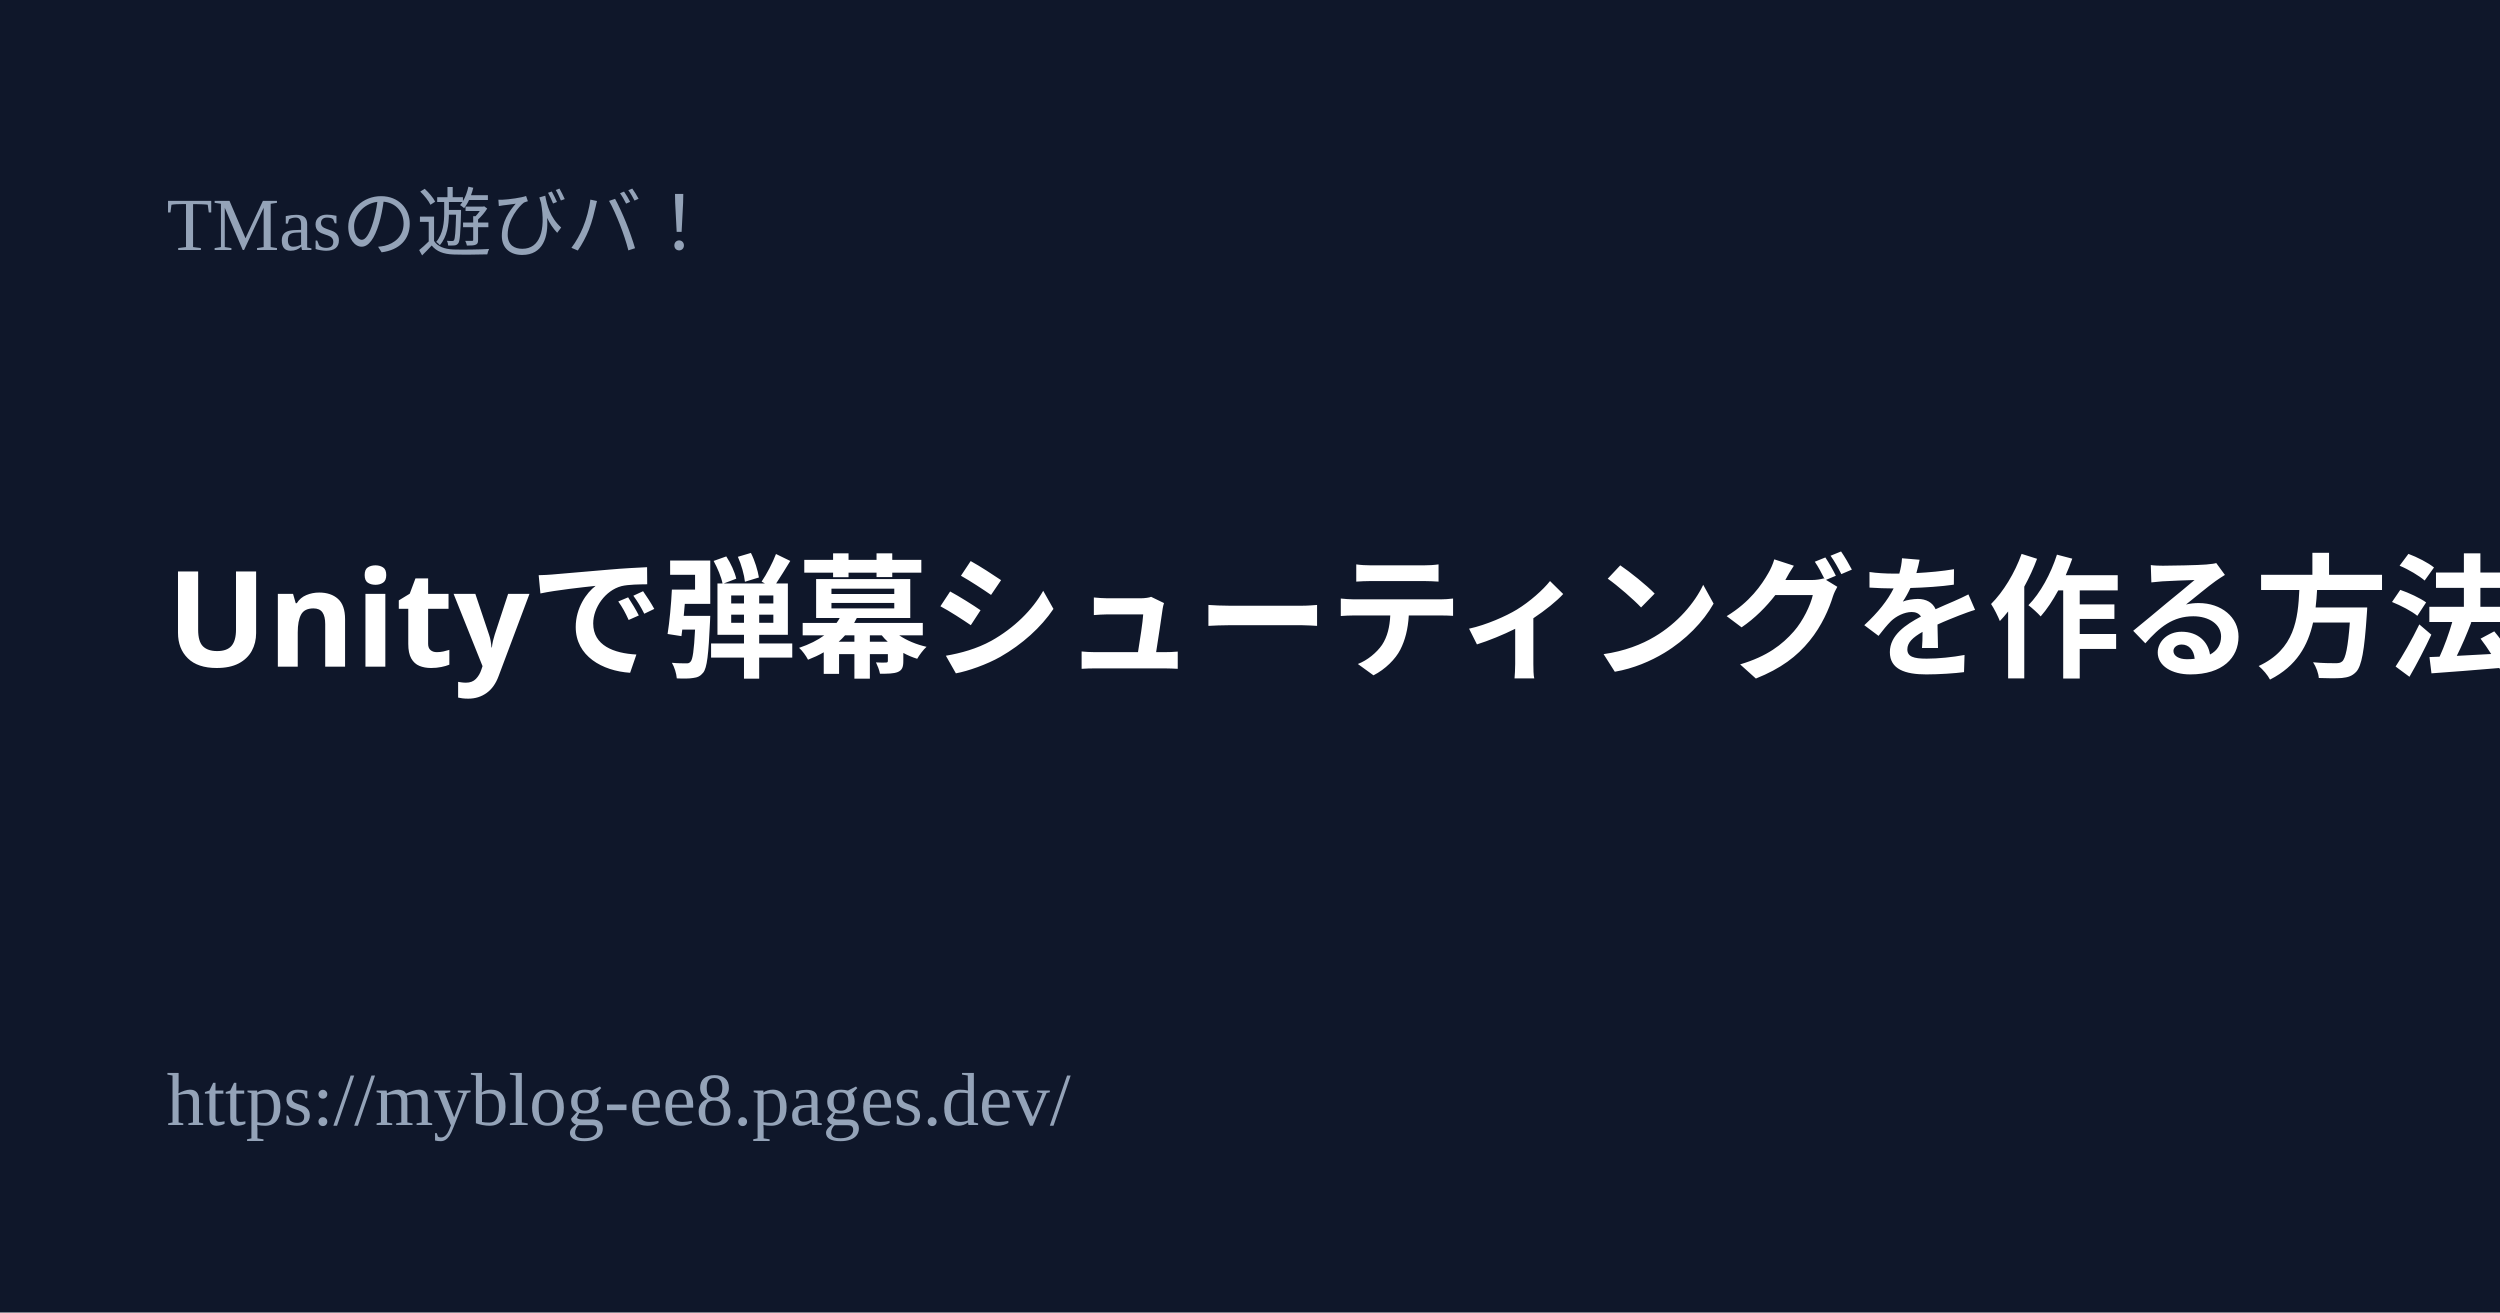
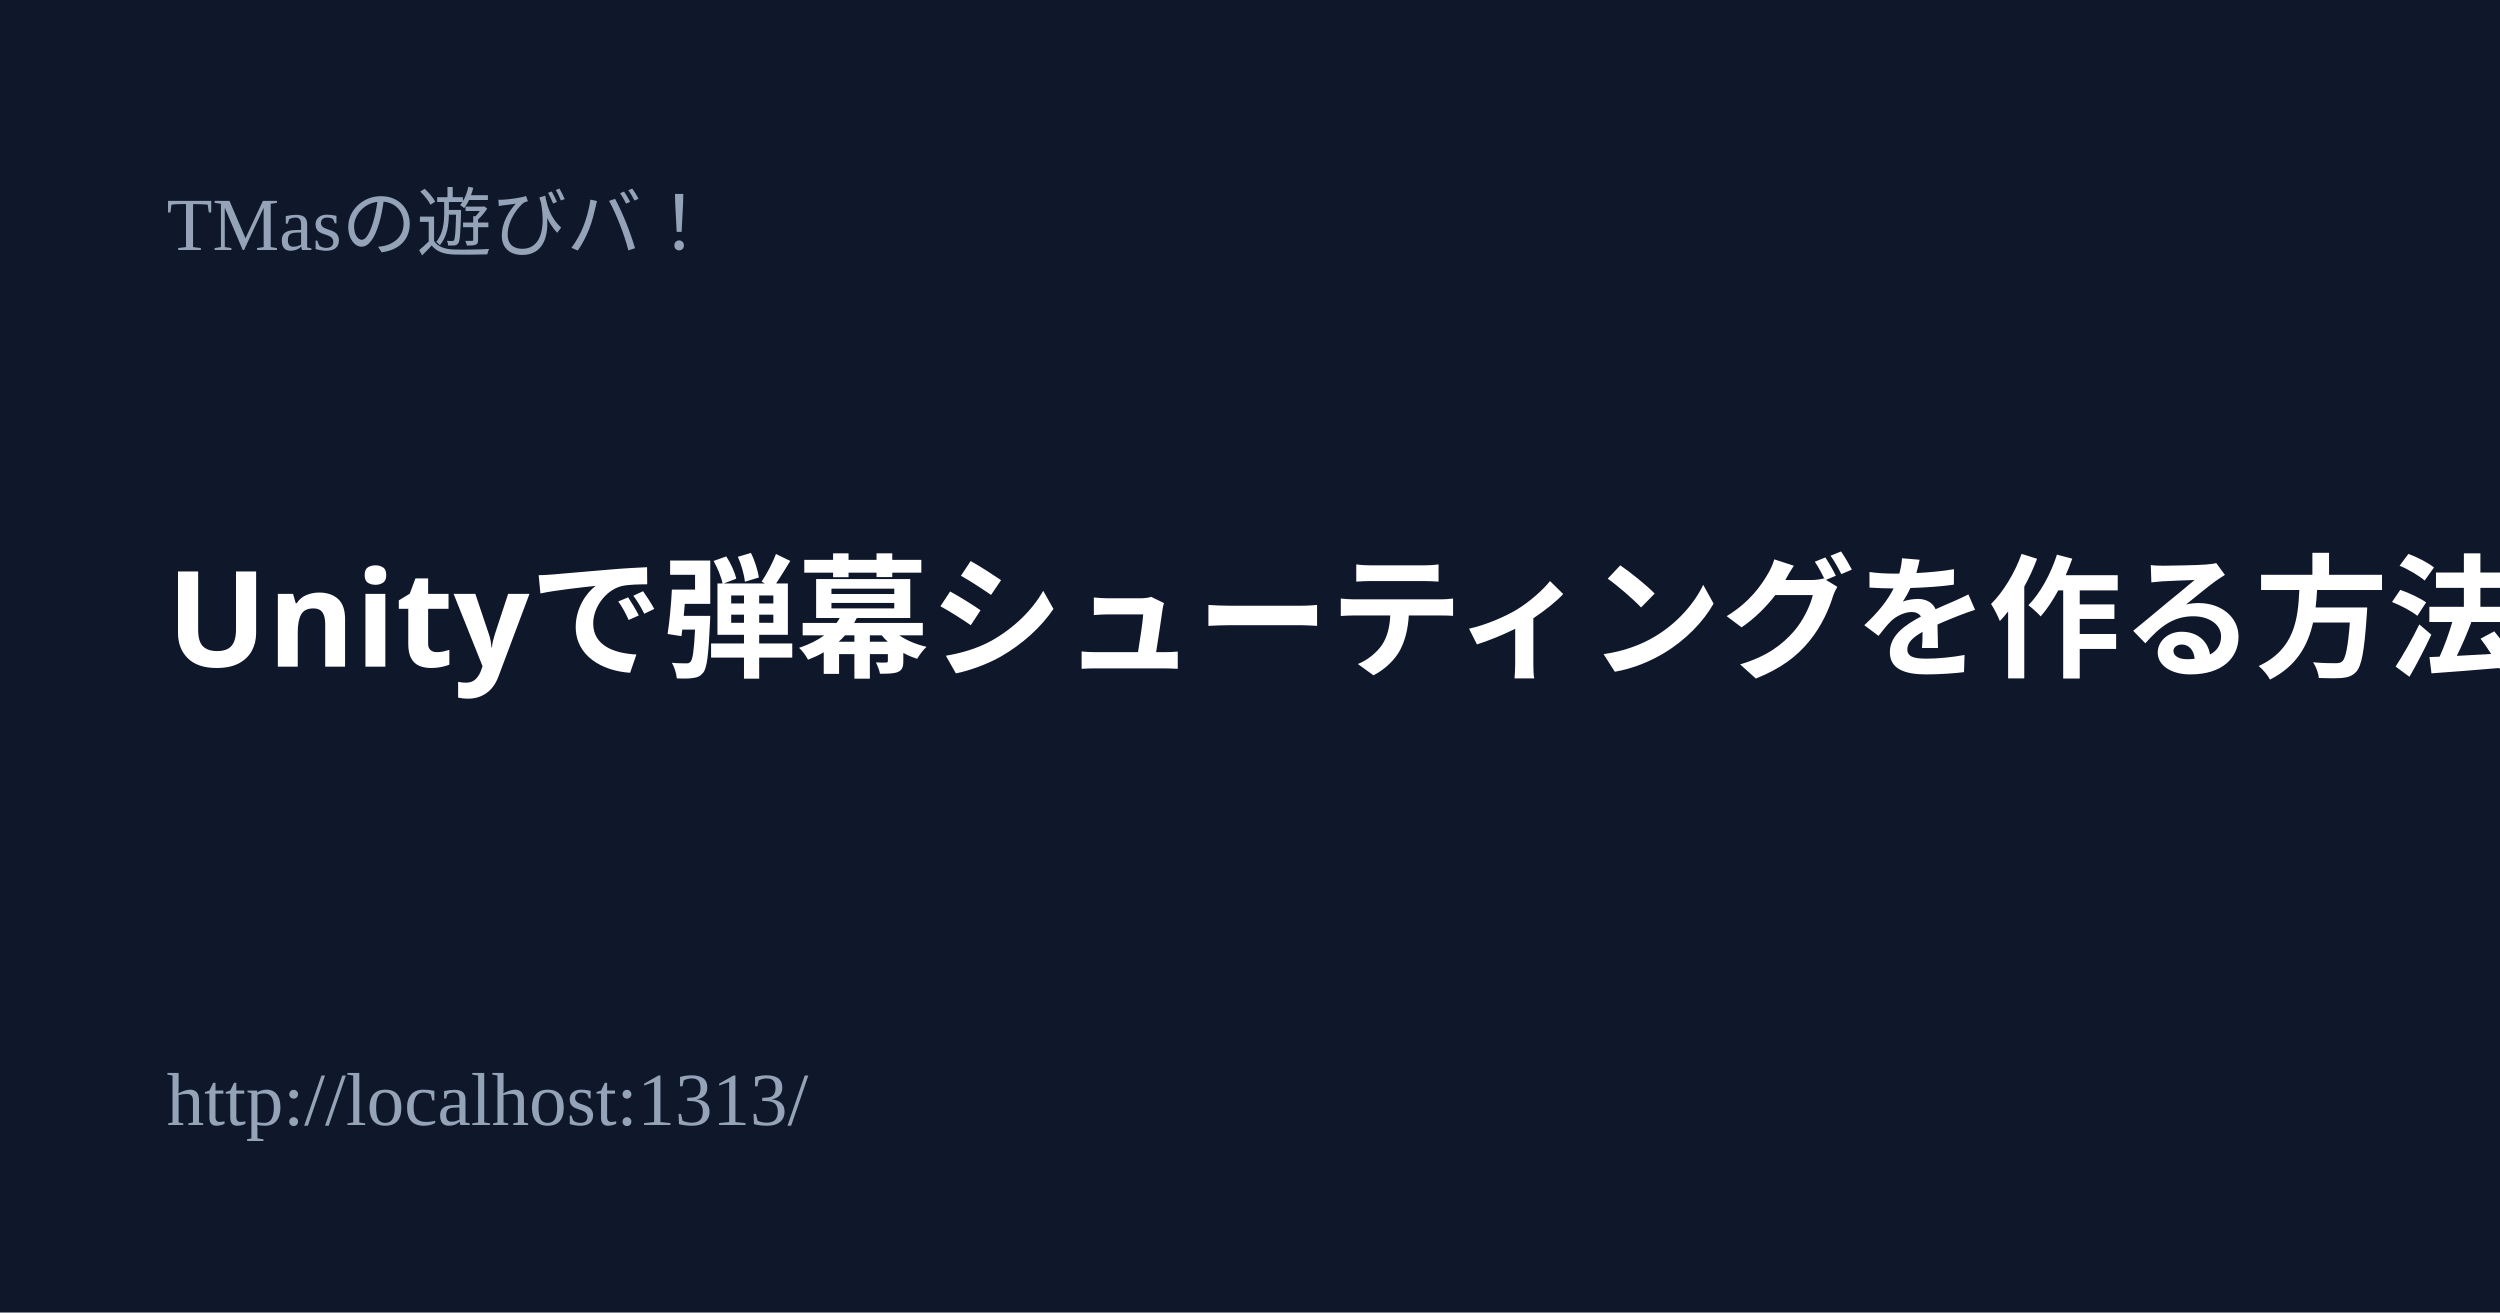
<svg xmlns="http://www.w3.org/2000/svg" width="1200" height="630">
  <style>
.title {
  font-size: 64px;
  fill: white;
  font-family: sans-serif;
  font-weight: bold;
}

.site {
  font-size: 36px;
  fill: #94a3b8;
}
</style>
  <rect width="1200" height="630" fill="#0f172a" />
  <text x="80" y="120" class="site">
TMasの遊びバ！
</text>
  <text x="80" y="320" class="title">
Unityで弾幕シューティングを作る方法① 基本の敵弾発射
</text>
  <text x="80" y="540" class="site">
- https://myblog-ee8.pages.dev/
+ http://localhost:1313/
</text>
</svg>
